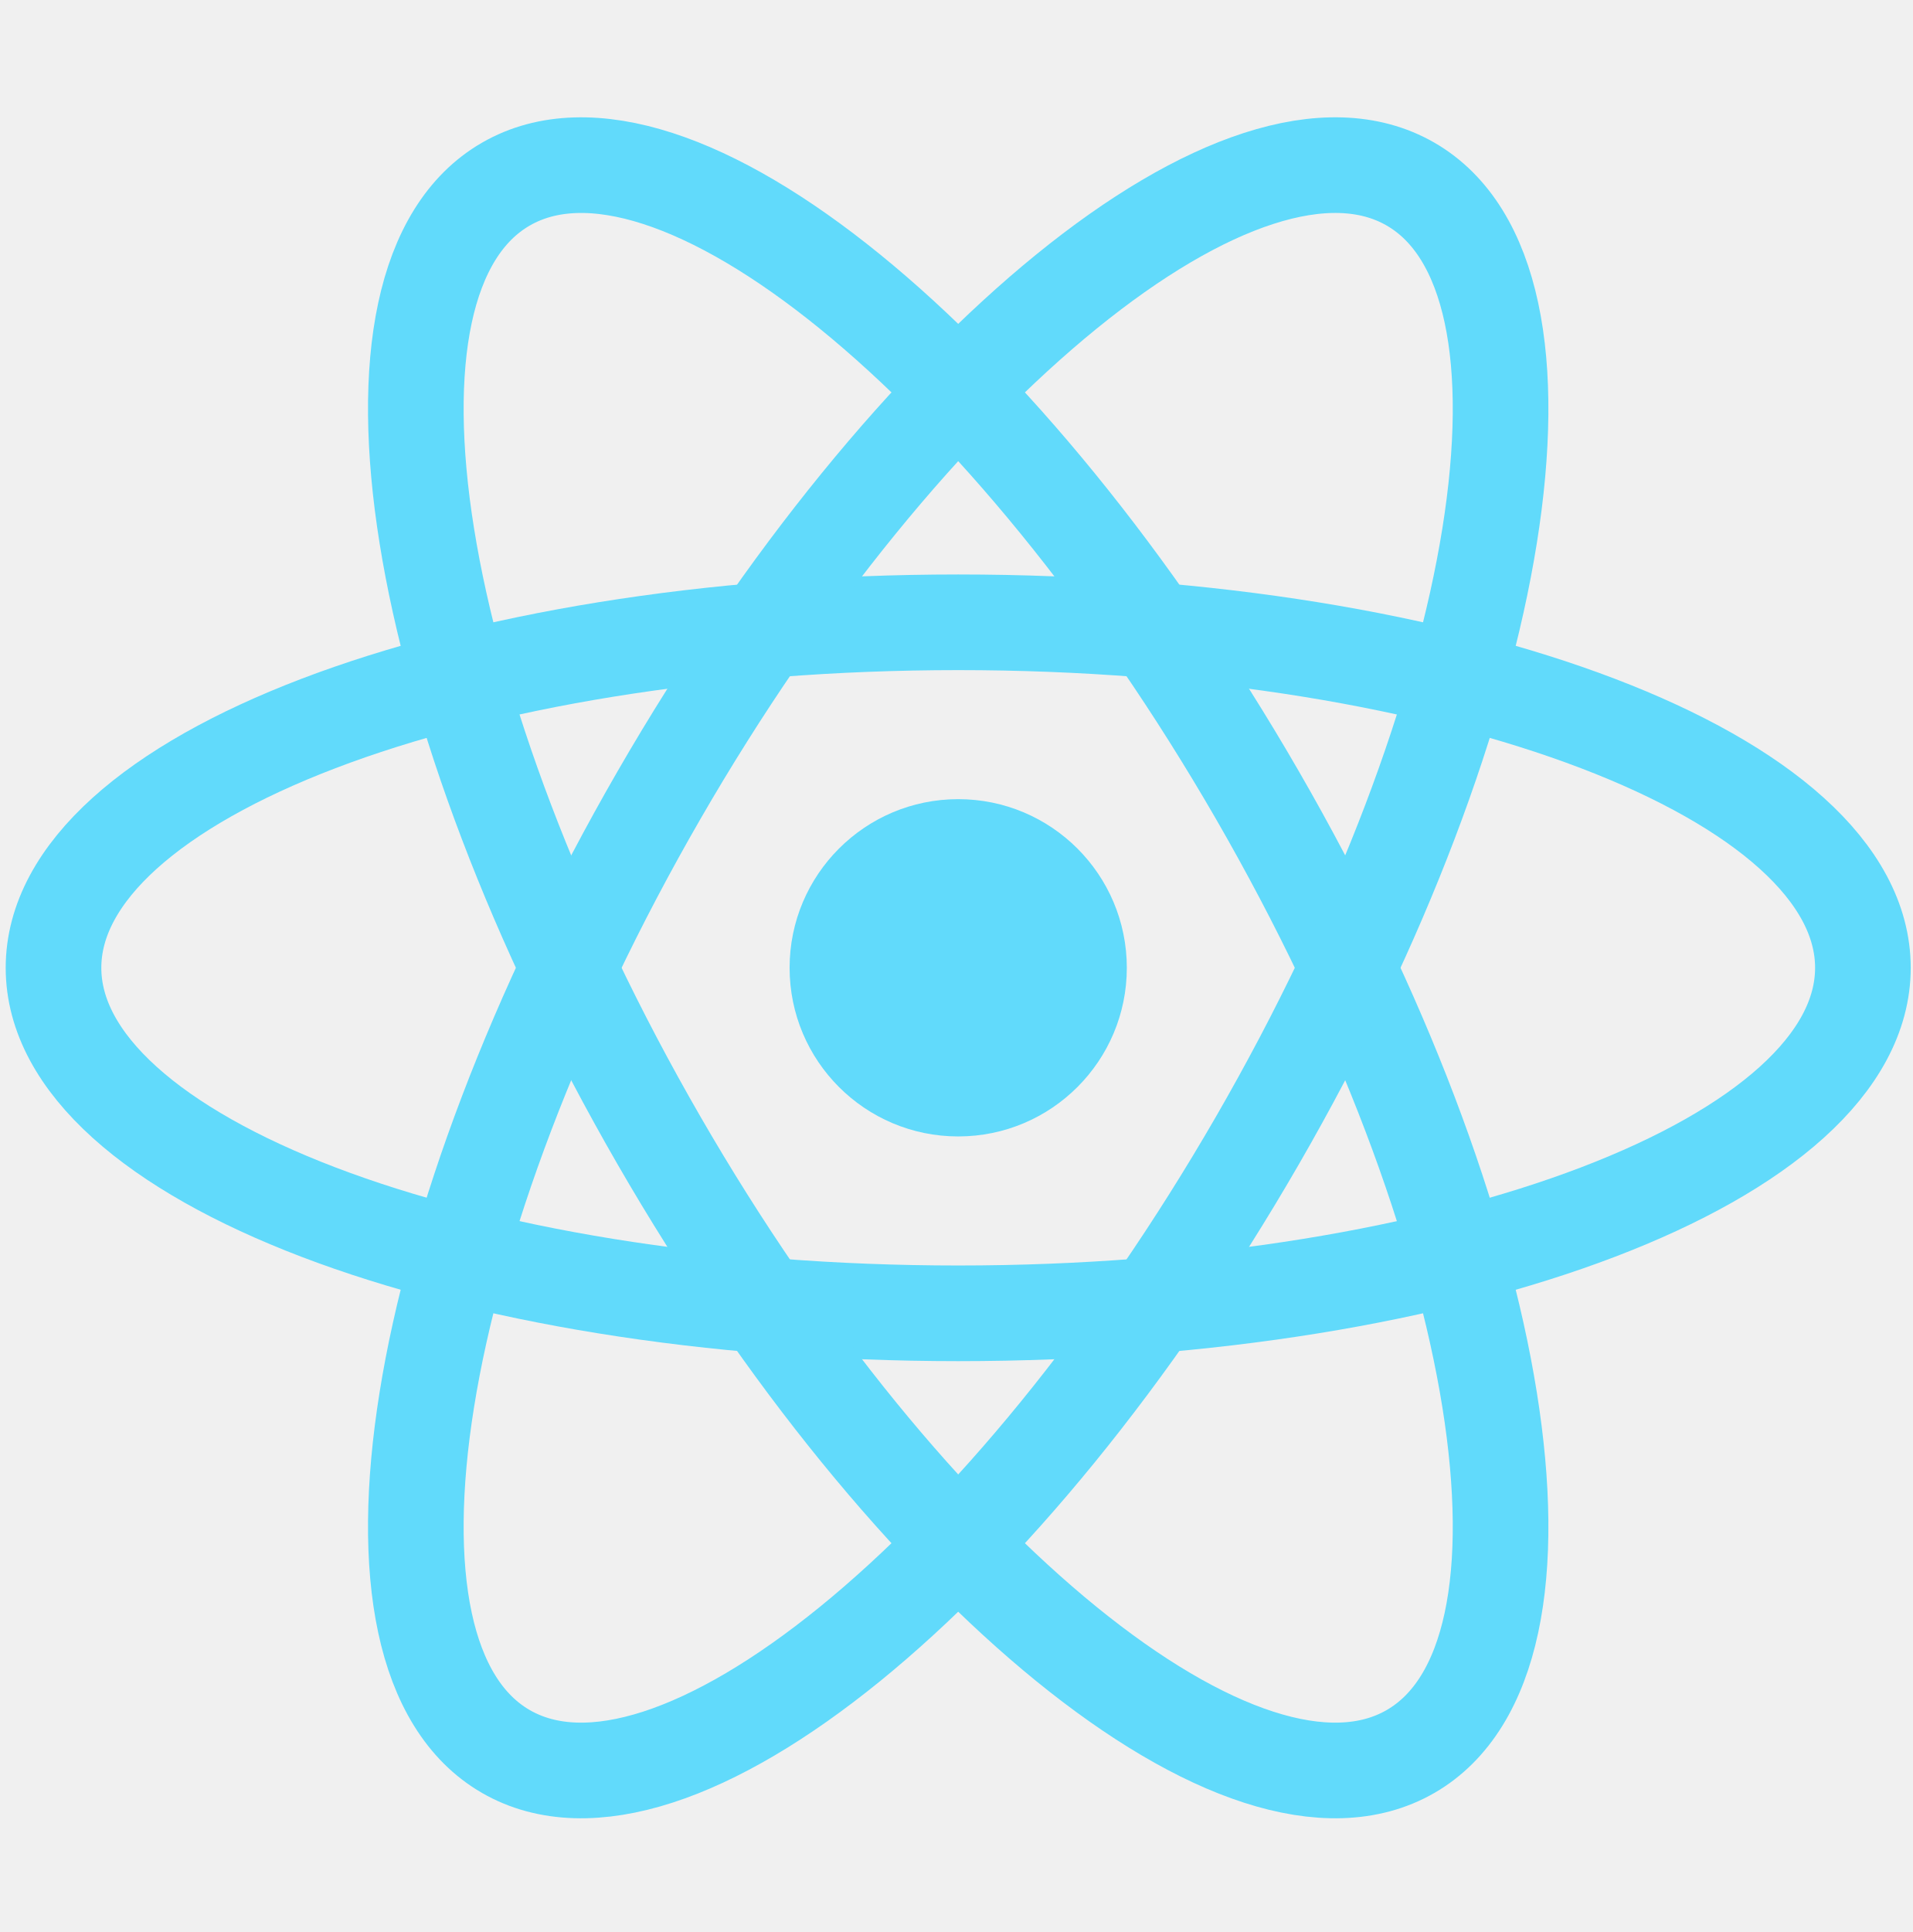
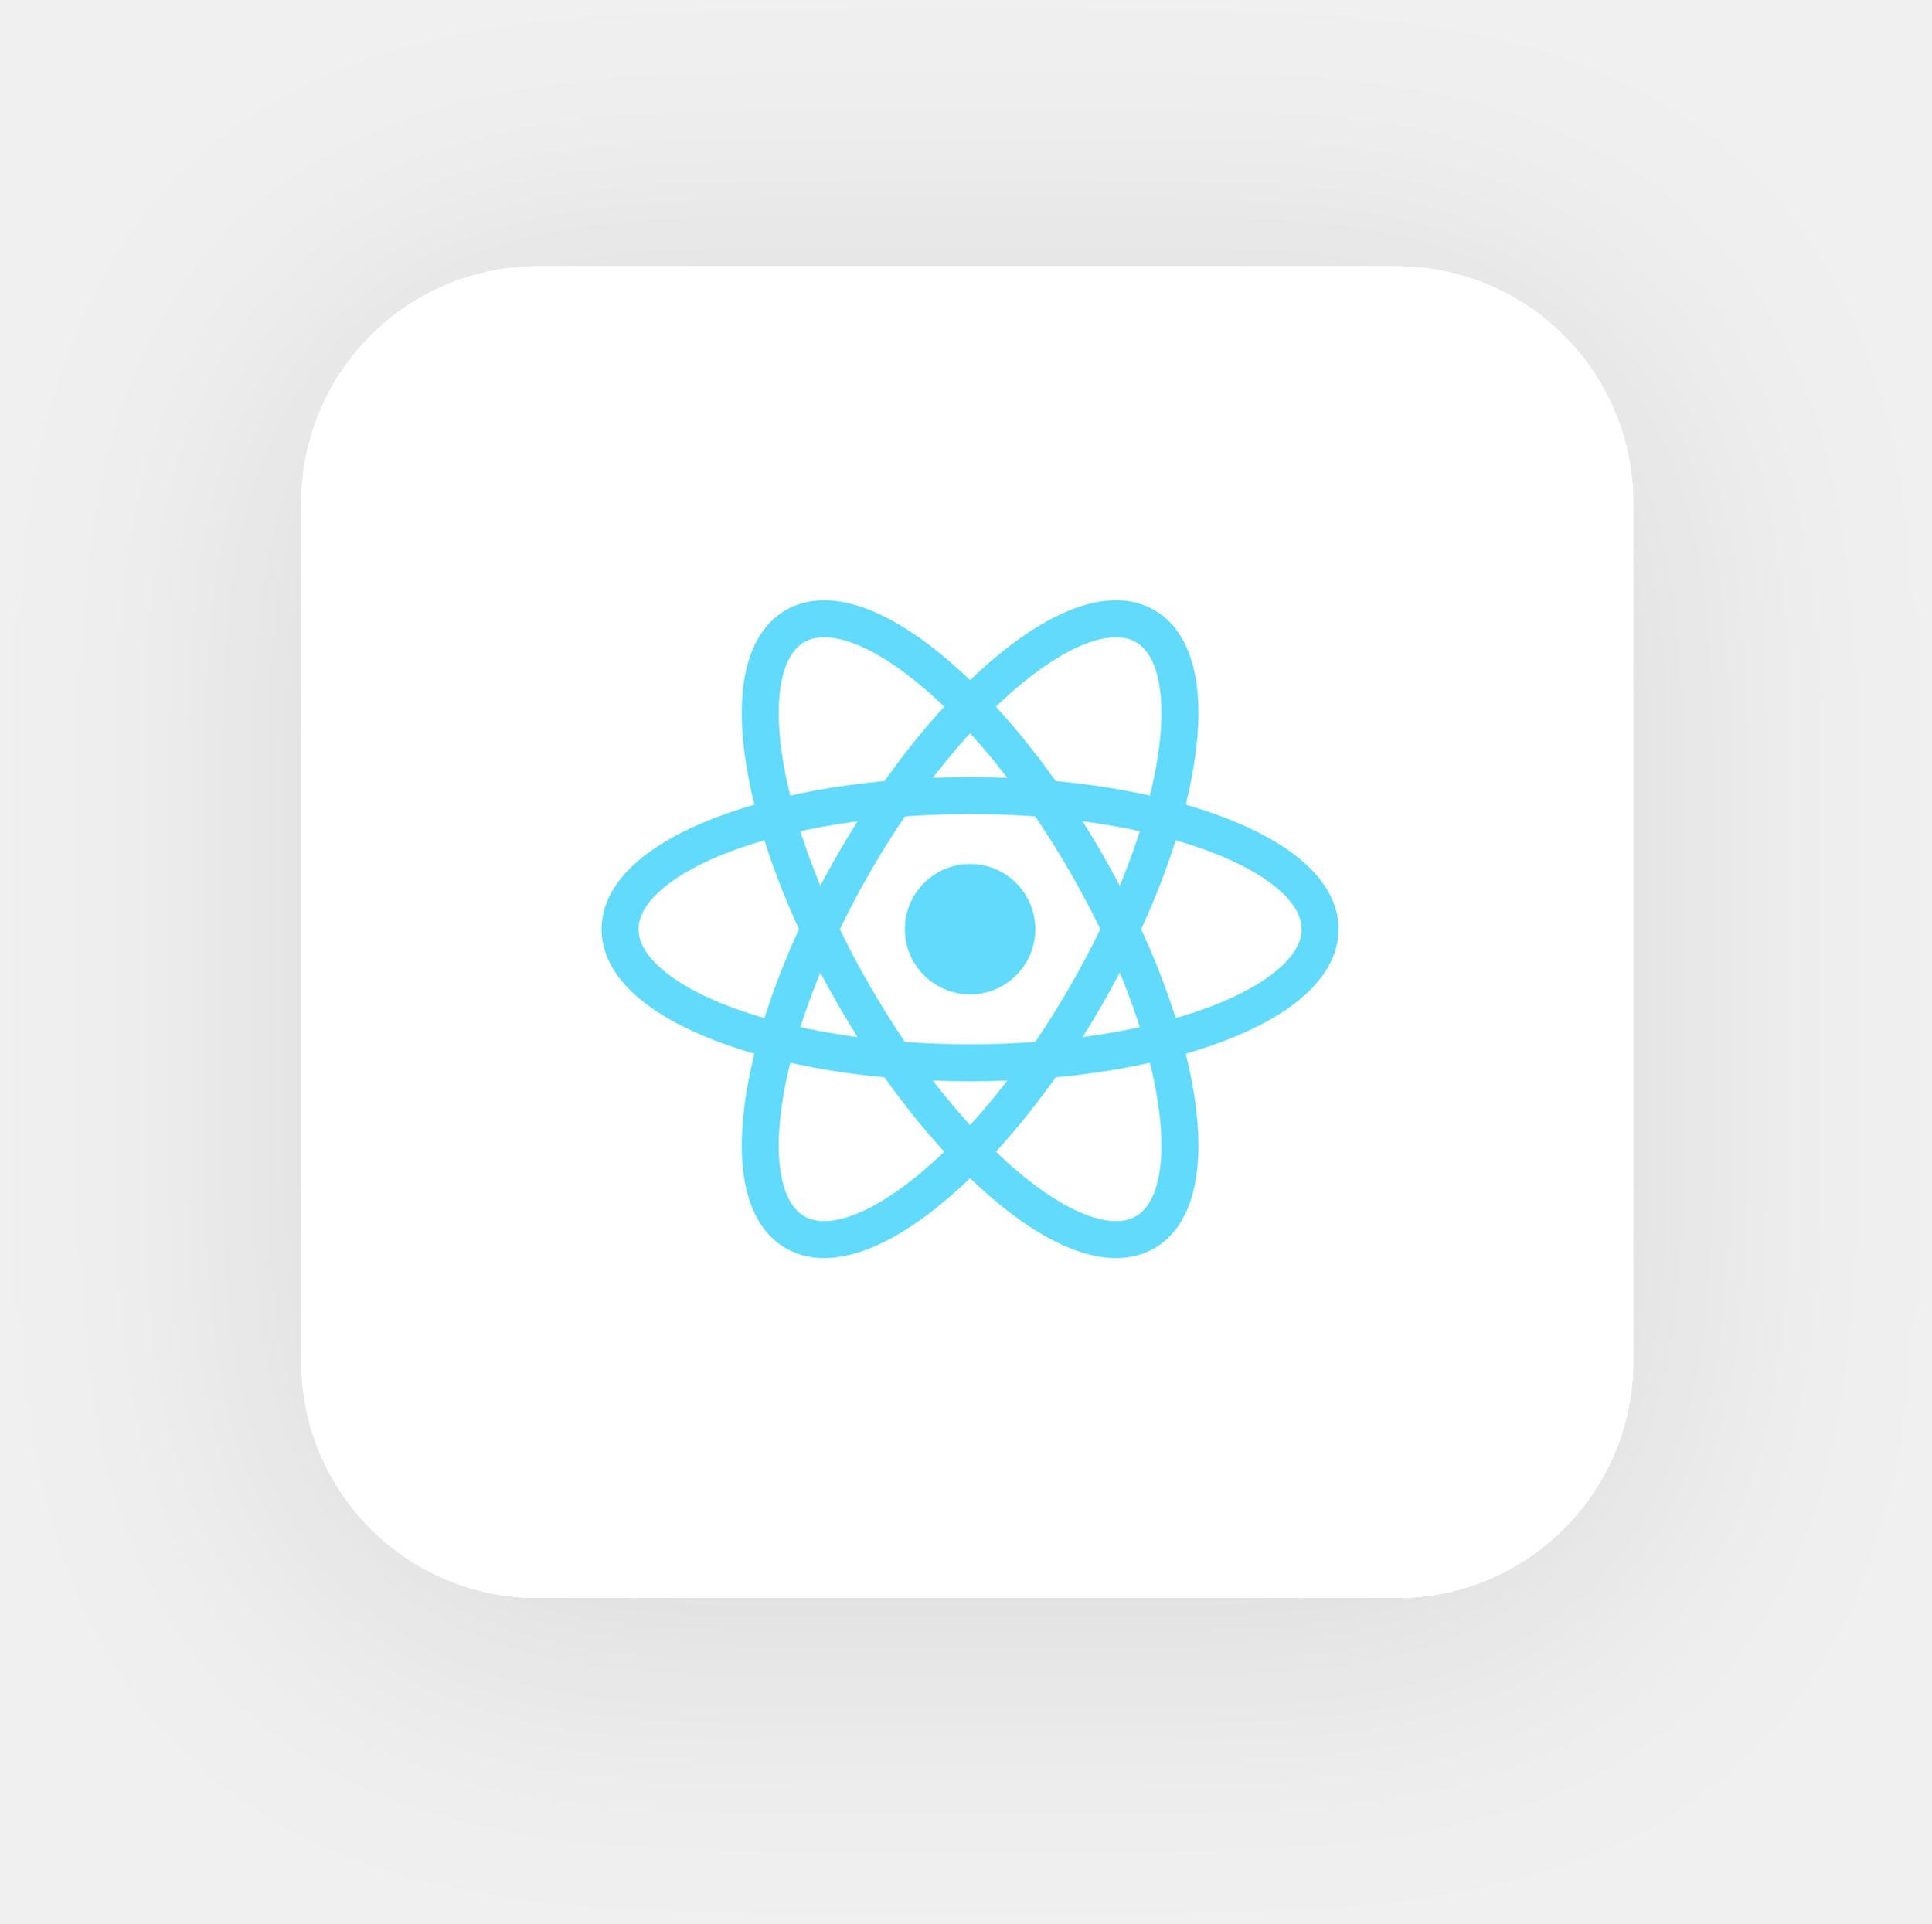
- <svg xmlns="http://www.w3.org/2000/svg" width="100" height="101" viewBox="0 0 100 101" fill="none">
-   <path d="M50.105 59.41C54.974 59.41 58.921 55.463 58.921 50.594C58.921 45.725 54.974 41.778 50.105 41.778C45.236 41.778 41.288 45.725 41.288 50.594C41.288 55.463 45.236 59.41 50.105 59.41Z" fill="#61DAFB" />
-   <path d="M50.105 68.657C76.231 68.657 97.411 60.57 97.411 50.594C97.411 40.619 76.231 32.532 50.105 32.532C23.978 32.532 2.798 40.619 2.798 50.594C2.798 60.57 23.978 68.657 50.105 68.657Z" stroke="#61DAFB" stroke-width="5" />
-   <path d="M34.462 59.626C47.525 82.252 65.119 96.551 73.758 91.563C82.397 86.575 78.81 64.189 65.747 41.563C52.684 18.937 35.09 4.638 26.451 9.626C17.812 14.613 21.398 36.999 34.462 59.626Z" stroke="#61DAFB" stroke-width="5" />
-   <path d="M34.462 41.563C21.398 64.189 17.812 86.575 26.451 91.563C35.09 96.551 52.684 82.252 65.747 59.626C78.81 36.999 82.397 14.613 73.758 9.625C65.119 4.638 47.525 18.936 34.462 41.563Z" stroke="#61DAFB" stroke-width="5" />
+ <svg xmlns="http://www.w3.org/2000/svg" width="261" height="260" viewBox="0 0 261 260" fill="none">
+   <g filter="url(#filter0_d_20_1672)">
+     <rect x="40.724" y="36" width="180" height="180" rx="32" fill="white" />
+     <rect x="41.224" y="36.5" width="179" height="179" rx="31.5" stroke="white" />
+   </g>
+   <path d="M131.105 134.411C135.974 134.411 139.921 130.463 139.921 125.594C139.921 120.725 135.974 116.778 131.105 116.778C126.235 116.778 122.288 120.725 122.288 125.594C122.288 130.463 126.235 134.411 131.105 134.411Z" fill="#61DAFB" />
+   <path d="M131.104 143.657C157.231 143.657 178.411 135.57 178.411 125.594C178.411 115.619 157.231 107.532 131.104 107.532C104.978 107.532 83.798 115.619 83.798 125.594C83.798 135.57 104.978 143.657 131.104 143.657Z" stroke="#61DAFB" stroke-width="5" />
+   <path d="M115.462 134.625C128.525 157.252 146.119 171.551 154.758 166.563C163.397 161.575 159.81 139.189 146.747 116.563C133.684 93.937 116.09 79.638 107.451 84.626C98.812 89.613 102.398 111.999 115.462 134.625Z" stroke="#61DAFB" stroke-width="5" />
+   <path d="M115.462 116.563C102.399 139.189 98.812 161.575 107.451 166.563C116.09 171.551 133.684 157.252 146.747 134.625C159.81 111.999 163.397 89.613 154.758 84.626C146.119 79.638 128.525 93.936 115.462 116.563Z" stroke="#61DAFB" stroke-width="5" />
+   <defs>
+     <filter id="filter0_d_20_1672" x="0.724" y="0" width="260" height="260" filterUnits="userSpaceOnUse" color-interpolation-filters="sRGB">
+       <feFlood flood-opacity="0" result="BackgroundImageFix" />
+       <feColorMatrix in="SourceAlpha" type="matrix" values="0 0 0 0 0 0 0 0 0 0 0 0 0 0 0 0 0 0 127 0" result="hardAlpha" />
+       <feOffset dy="4" />
+       <feGaussianBlur stdDeviation="20" />
+       <feComposite in2="hardAlpha" operator="out" />
+       <feColorMatrix type="matrix" values="0 0 0 0 0.037 0 0 0 0 0.035 0 0 0 0 0.048 0 0 0 0.1 0" />
+       <feBlend mode="normal" in2="BackgroundImageFix" result="effect1_dropShadow_20_1672" />
+       <feBlend mode="normal" in="SourceGraphic" in2="effect1_dropShadow_20_1672" result="shape" />
+     </filter>
+   </defs>
</svg>
